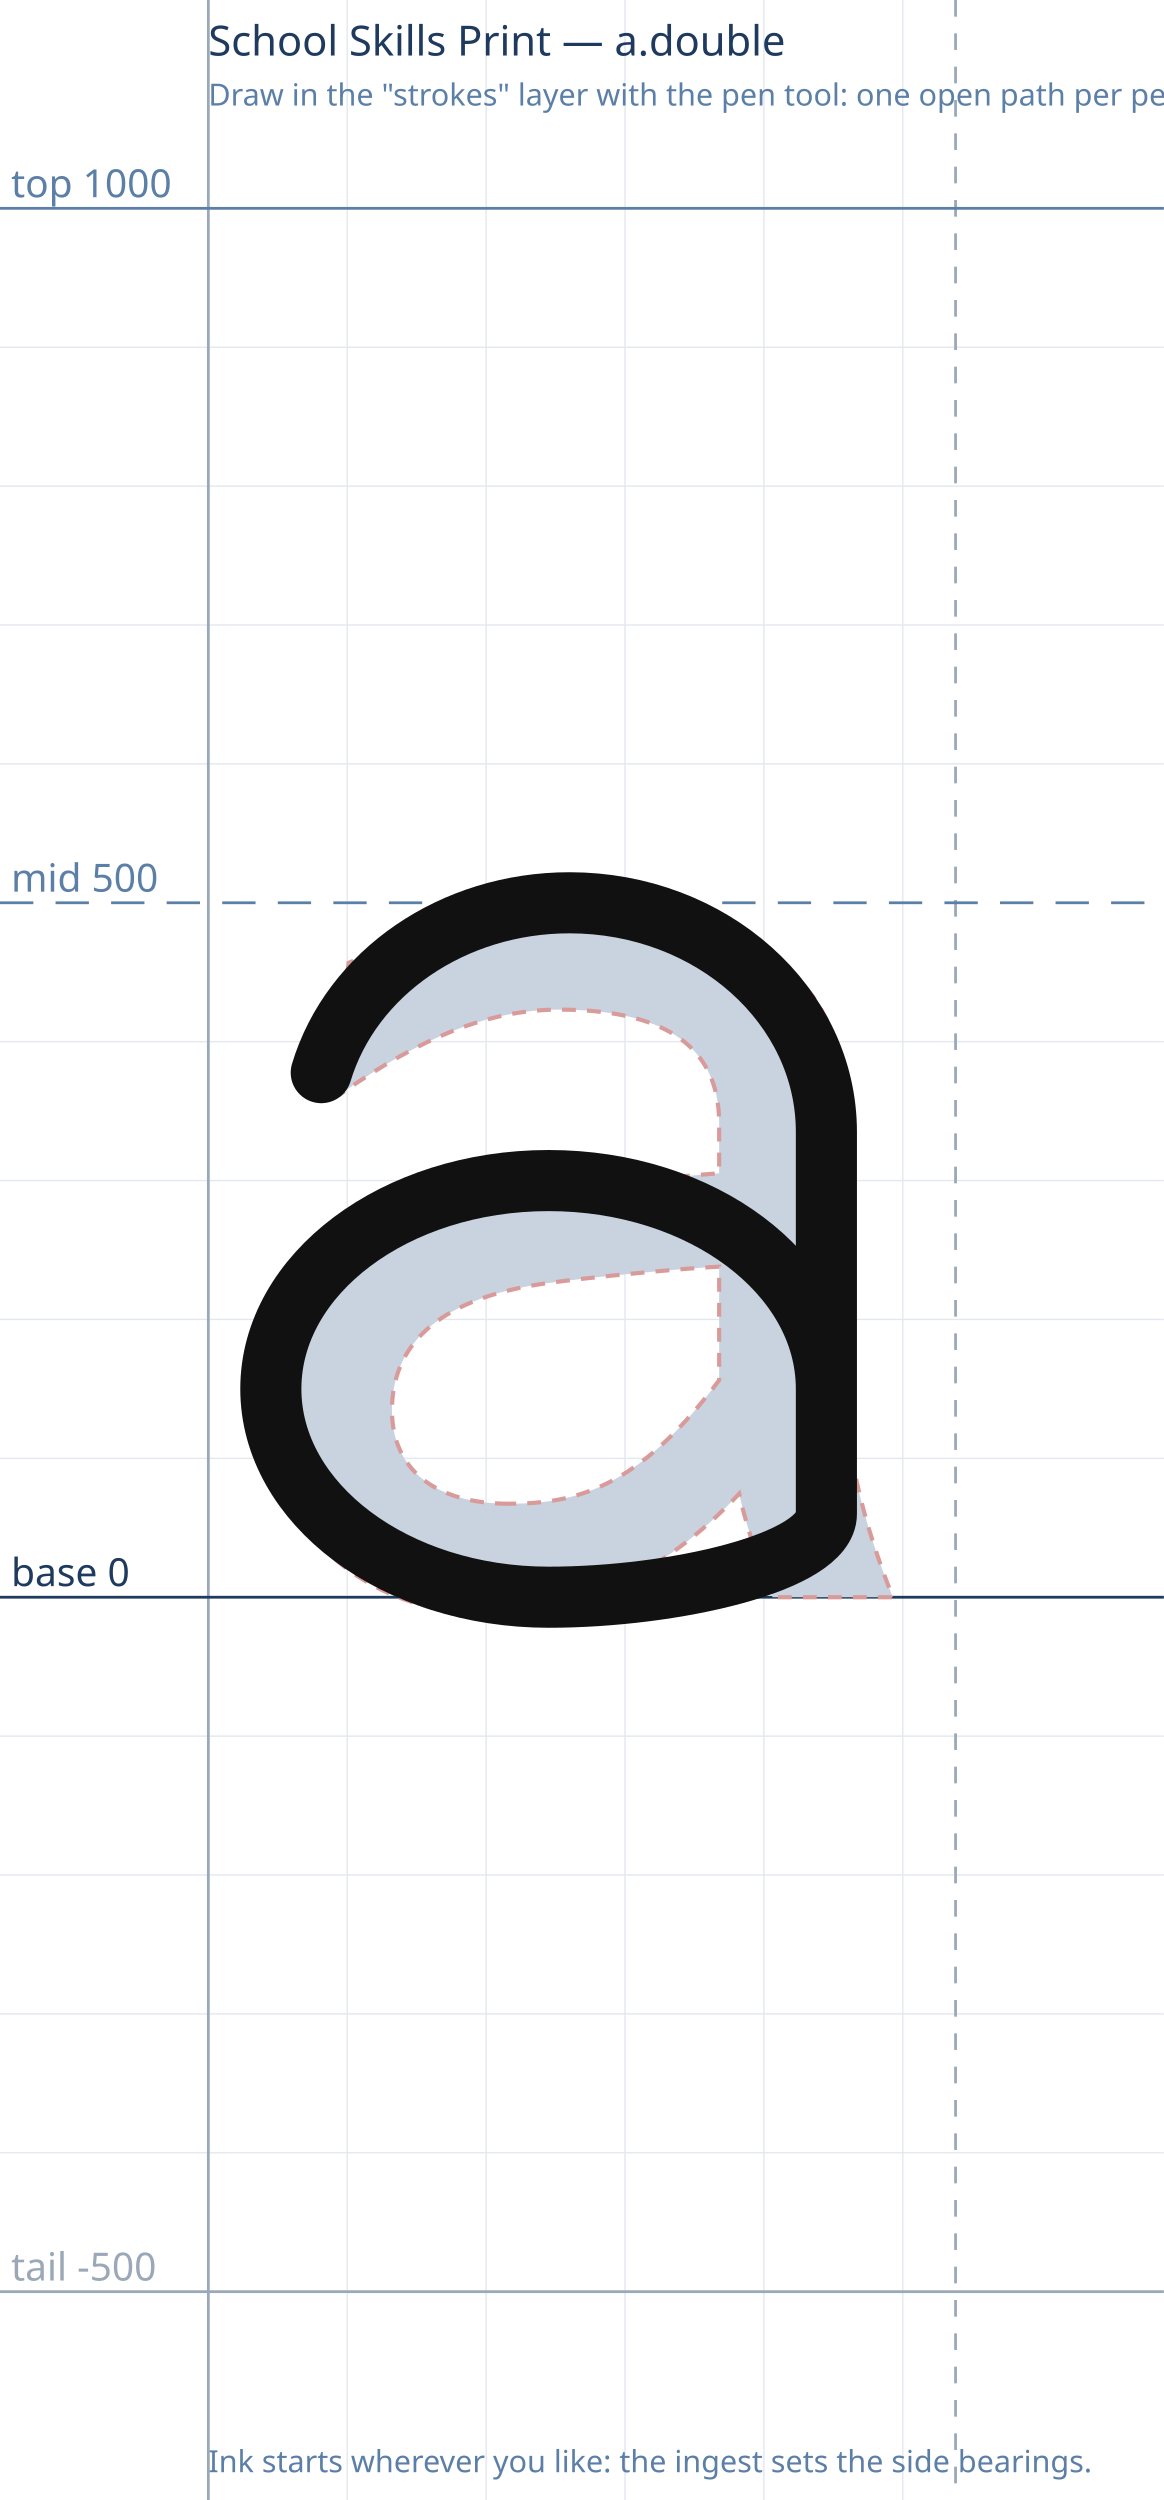
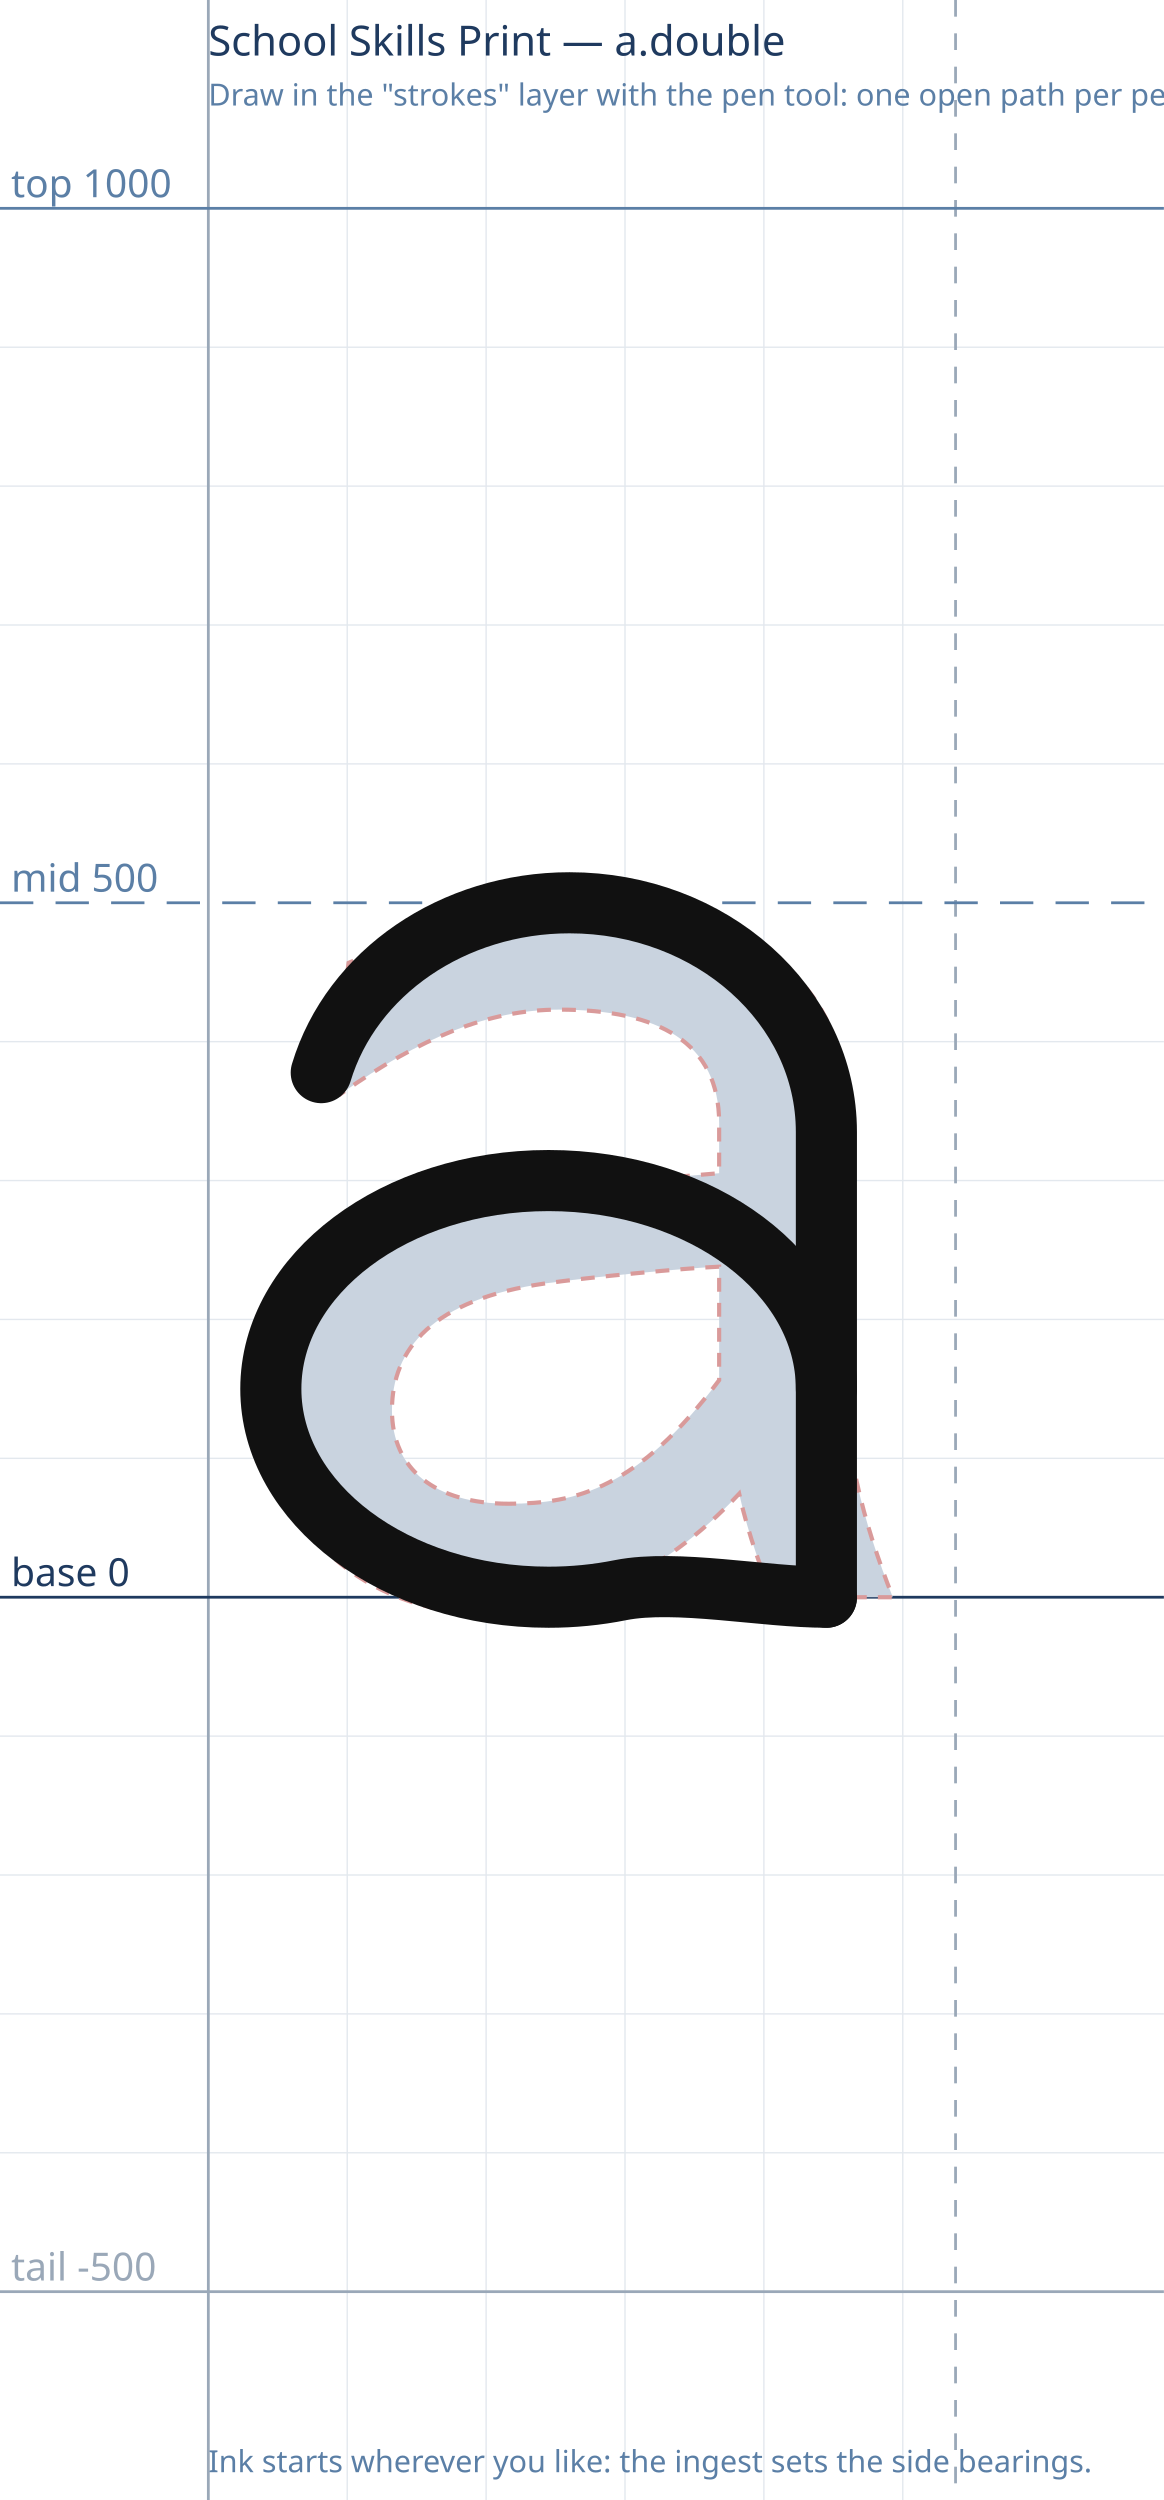
<svg xmlns="http://www.w3.org/2000/svg" width="419" height="900" viewBox="0 0 838 1800" data-hand="print" data-glyph="a.double" data-units="1000" data-origin="150" data-baseline="1150">
  <g id="ruling">
    <line x1="0" y1="1550" x2="838" y2="1550" stroke="#e3e8ee" stroke-width="1" />
    <line x1="0" y1="1450" x2="838" y2="1450" stroke="#e3e8ee" stroke-width="1" />
    <line x1="0" y1="1350" x2="838" y2="1350" stroke="#e3e8ee" stroke-width="1" />
    <line x1="0" y1="1250" x2="838" y2="1250" stroke="#e3e8ee" stroke-width="1" />
    <line x1="0" y1="1050" x2="838" y2="1050" stroke="#e3e8ee" stroke-width="1" />
    <line x1="0" y1="950" x2="838" y2="950" stroke="#e3e8ee" stroke-width="1" />
    <line x1="0" y1="850" x2="838" y2="850" stroke="#e3e8ee" stroke-width="1" />
    <line x1="0" y1="750" x2="838" y2="750" stroke="#e3e8ee" stroke-width="1" />
    <line x1="0" y1="550" x2="838" y2="550" stroke="#e3e8ee" stroke-width="1" />
    <line x1="0" y1="450" x2="838" y2="450" stroke="#e3e8ee" stroke-width="1" />
    <line x1="0" y1="350" x2="838" y2="350" stroke="#e3e8ee" stroke-width="1" />
    <line x1="0" y1="250" x2="838" y2="250" stroke="#e3e8ee" stroke-width="1" />
    <line x1="150" y1="0" x2="150" y2="1800" stroke="#e3e8ee" stroke-width="1" />
    <line x1="250" y1="0" x2="250" y2="1800" stroke="#e3e8ee" stroke-width="1" />
    <line x1="350" y1="0" x2="350" y2="1800" stroke="#e3e8ee" stroke-width="1" />
    <line x1="450" y1="0" x2="450" y2="1800" stroke="#e3e8ee" stroke-width="1" />
    <line x1="550" y1="0" x2="550" y2="1800" stroke="#e3e8ee" stroke-width="1" />
    <line x1="650" y1="0" x2="650" y2="1800" stroke="#e3e8ee" stroke-width="1" />
    <line x1="150" y1="0" x2="150" y2="1800" stroke="#9aa8b8" stroke-width="2" />
    <line x1="688" y1="0" x2="688" y2="1800" stroke="#9aa8b8" stroke-width="2" stroke-dasharray="12 12" />
    <line x1="0" y1="150" x2="838" y2="150" stroke="#5b7fa6" stroke-width="2" />
    <text x="8" y="142" font-family="sans-serif" font-size="28" fill="#5b7fa6">top 1000</text>
    <line x1="0" y1="650" x2="838" y2="650" stroke="#5b7fa6" stroke-width="2" stroke-dasharray="24 16" />
    <text x="8" y="642" font-family="sans-serif" font-size="28" fill="#5b7fa6">mid 500</text>
    <line x1="0" y1="1150" x2="838" y2="1150" stroke="#1f3a5f" stroke-width="2" />
    <text x="8" y="1142" font-family="sans-serif" font-size="28" fill="#1f3a5f">base 0</text>
    <line x1="0" y1="1650" x2="838" y2="1650" stroke="#9aa8b8" stroke-width="2" />
    <text x="8" y="1642" font-family="sans-serif" font-size="28" fill="#9aa8b8">tail -500</text>
  </g>
  <g id="outline-body">
    <path d="M 351.923 1162.019 C 411.538 1162.019 475.481 1136.058 532.212 1075.481 C 538.942 1106.25 550 1134.615 556.25 1150 L 642.788 1150 C 621.635 1096.154 606.731 1041.346 606.731 972.115 L 606.731 784.615 C 606.731 708.173 534.615 650 424.038 650 C 350.962 650 299.519 672.115 250.962 693.269 C 248.077 713.942 246.635 765.865 246.154 787.019 C 302.404 747.596 351.442 726.923 402.404 726.923 C 474.519 726.923 517.788 750.481 517.788 808.654 L 517.788 844.712 C 498.077 846.154 421.154 853.365 387.981 856.731 C 239.423 871.154 195.673 954.327 195.673 1027.404 C 195.673 1098.558 261.538 1162.019 351.923 1162.019 Z M 366.346 1082.692 C 313.462 1082.692 282.212 1058.173 282.212 1015.385 C 282.212 971.154 311.538 935.577 392.788 924.038 C 423.077 919.712 493.75 912.981 517.788 912.019 L 517.788 993.75 C 459.615 1071.154 415.385 1082.692 366.346 1082.692 Z" fill="#c9d3df" fill-rule="evenodd" />
  </g>
  <g id="outline-reach">
    <path d="M 351.923 1162.019 C 411.538 1162.019 475.481 1136.058 532.212 1075.481 C 538.942 1106.25 550 1134.615 556.25 1150 L 642.788 1150 C 621.635 1096.154 606.731 1041.346 606.731 972.115 L 606.731 784.615 C 606.731 708.173 534.615 650 424.038 650 C 350.962 650 299.519 672.115 250.962 693.269 C 248.077 713.942 246.635 765.865 246.154 787.019 C 302.404 747.596 351.442 726.923 402.404 726.923 C 474.519 726.923 517.788 750.481 517.788 808.654 L 517.788 844.712 C 498.077 846.154 421.154 853.365 387.981 856.731 C 239.423 871.154 195.673 954.327 195.673 1027.404 C 195.673 1098.558 261.538 1162.019 351.923 1162.019 Z M 366.346 1082.692 C 313.462 1082.692 282.212 1058.173 282.212 1015.385 C 282.212 971.154 311.538 935.577 392.788 924.038 C 423.077 919.712 493.75 912.981 517.788 912.019 L 517.788 993.75 C 459.615 1071.154 415.385 1082.692 366.346 1082.692 Z" fill="none" stroke="#d99a9a" stroke-width="3" stroke-dasharray="10 8" fill-rule="evenodd" />
  </g>
  <g id="notes">
    <text x="150" y="40" font-family="sans-serif" font-size="30" fill="#1f3a5f">School Skills Print — a.double</text>
    <text x="150" y="76" font-family="sans-serif" font-size="22" fill="#5b7fa6">Draw in the "strokes" layer with the pen tool: one open path per pen stroke, in the order the pen makes them. Grey is the shape; red dashes are how far the tall or hanging part goes.</text>
    <text x="150" y="1780" font-family="sans-serif" font-size="22" fill="#5b7fa6">Ink starts wherever you like: the ingest sets the side bearings.</text>
  </g>
  <g id="strokes">
-     <path id="stroke-1" d="M 231.3 772.3 C 253 700.2 326.3 650 410 650 C 512.2 650 595 723.9 595 815 L 595 1090 C 595 1125 485 1150 395 1150 C 284.5 1150 195 1082.8 195 1000 C 195 917.2 284.5 850 395 850 C 505.5 850 595 917.2 595 1000" fill="none" stroke="#111" stroke-width="44" stroke-linecap="round" stroke-linejoin="round" />
+     <path id="stroke-1" d="M 231.3 772.3 C 253 700.2 326.3 650 410 650 C 512.2 650 595 723.9 595 815 L 595 1150" fill="none" stroke="#111" stroke-width="44" stroke-linecap="round" stroke-linejoin="round" />
+     <path id="stroke-2" d="M 595 1150 C 550 1150 487 1137 446.8 1144.9 C 429.9 1148.3 412.5 1150 395 1150 C 284.5 1150 195 1082.8 195 1000 C 195 917.2 284.5 850 395 850 C 505.5 850 595 917.2 595 1000" fill="none" stroke="#111" stroke-width="44" stroke-linecap="round" stroke-linejoin="round" />
  </g>
</svg>
